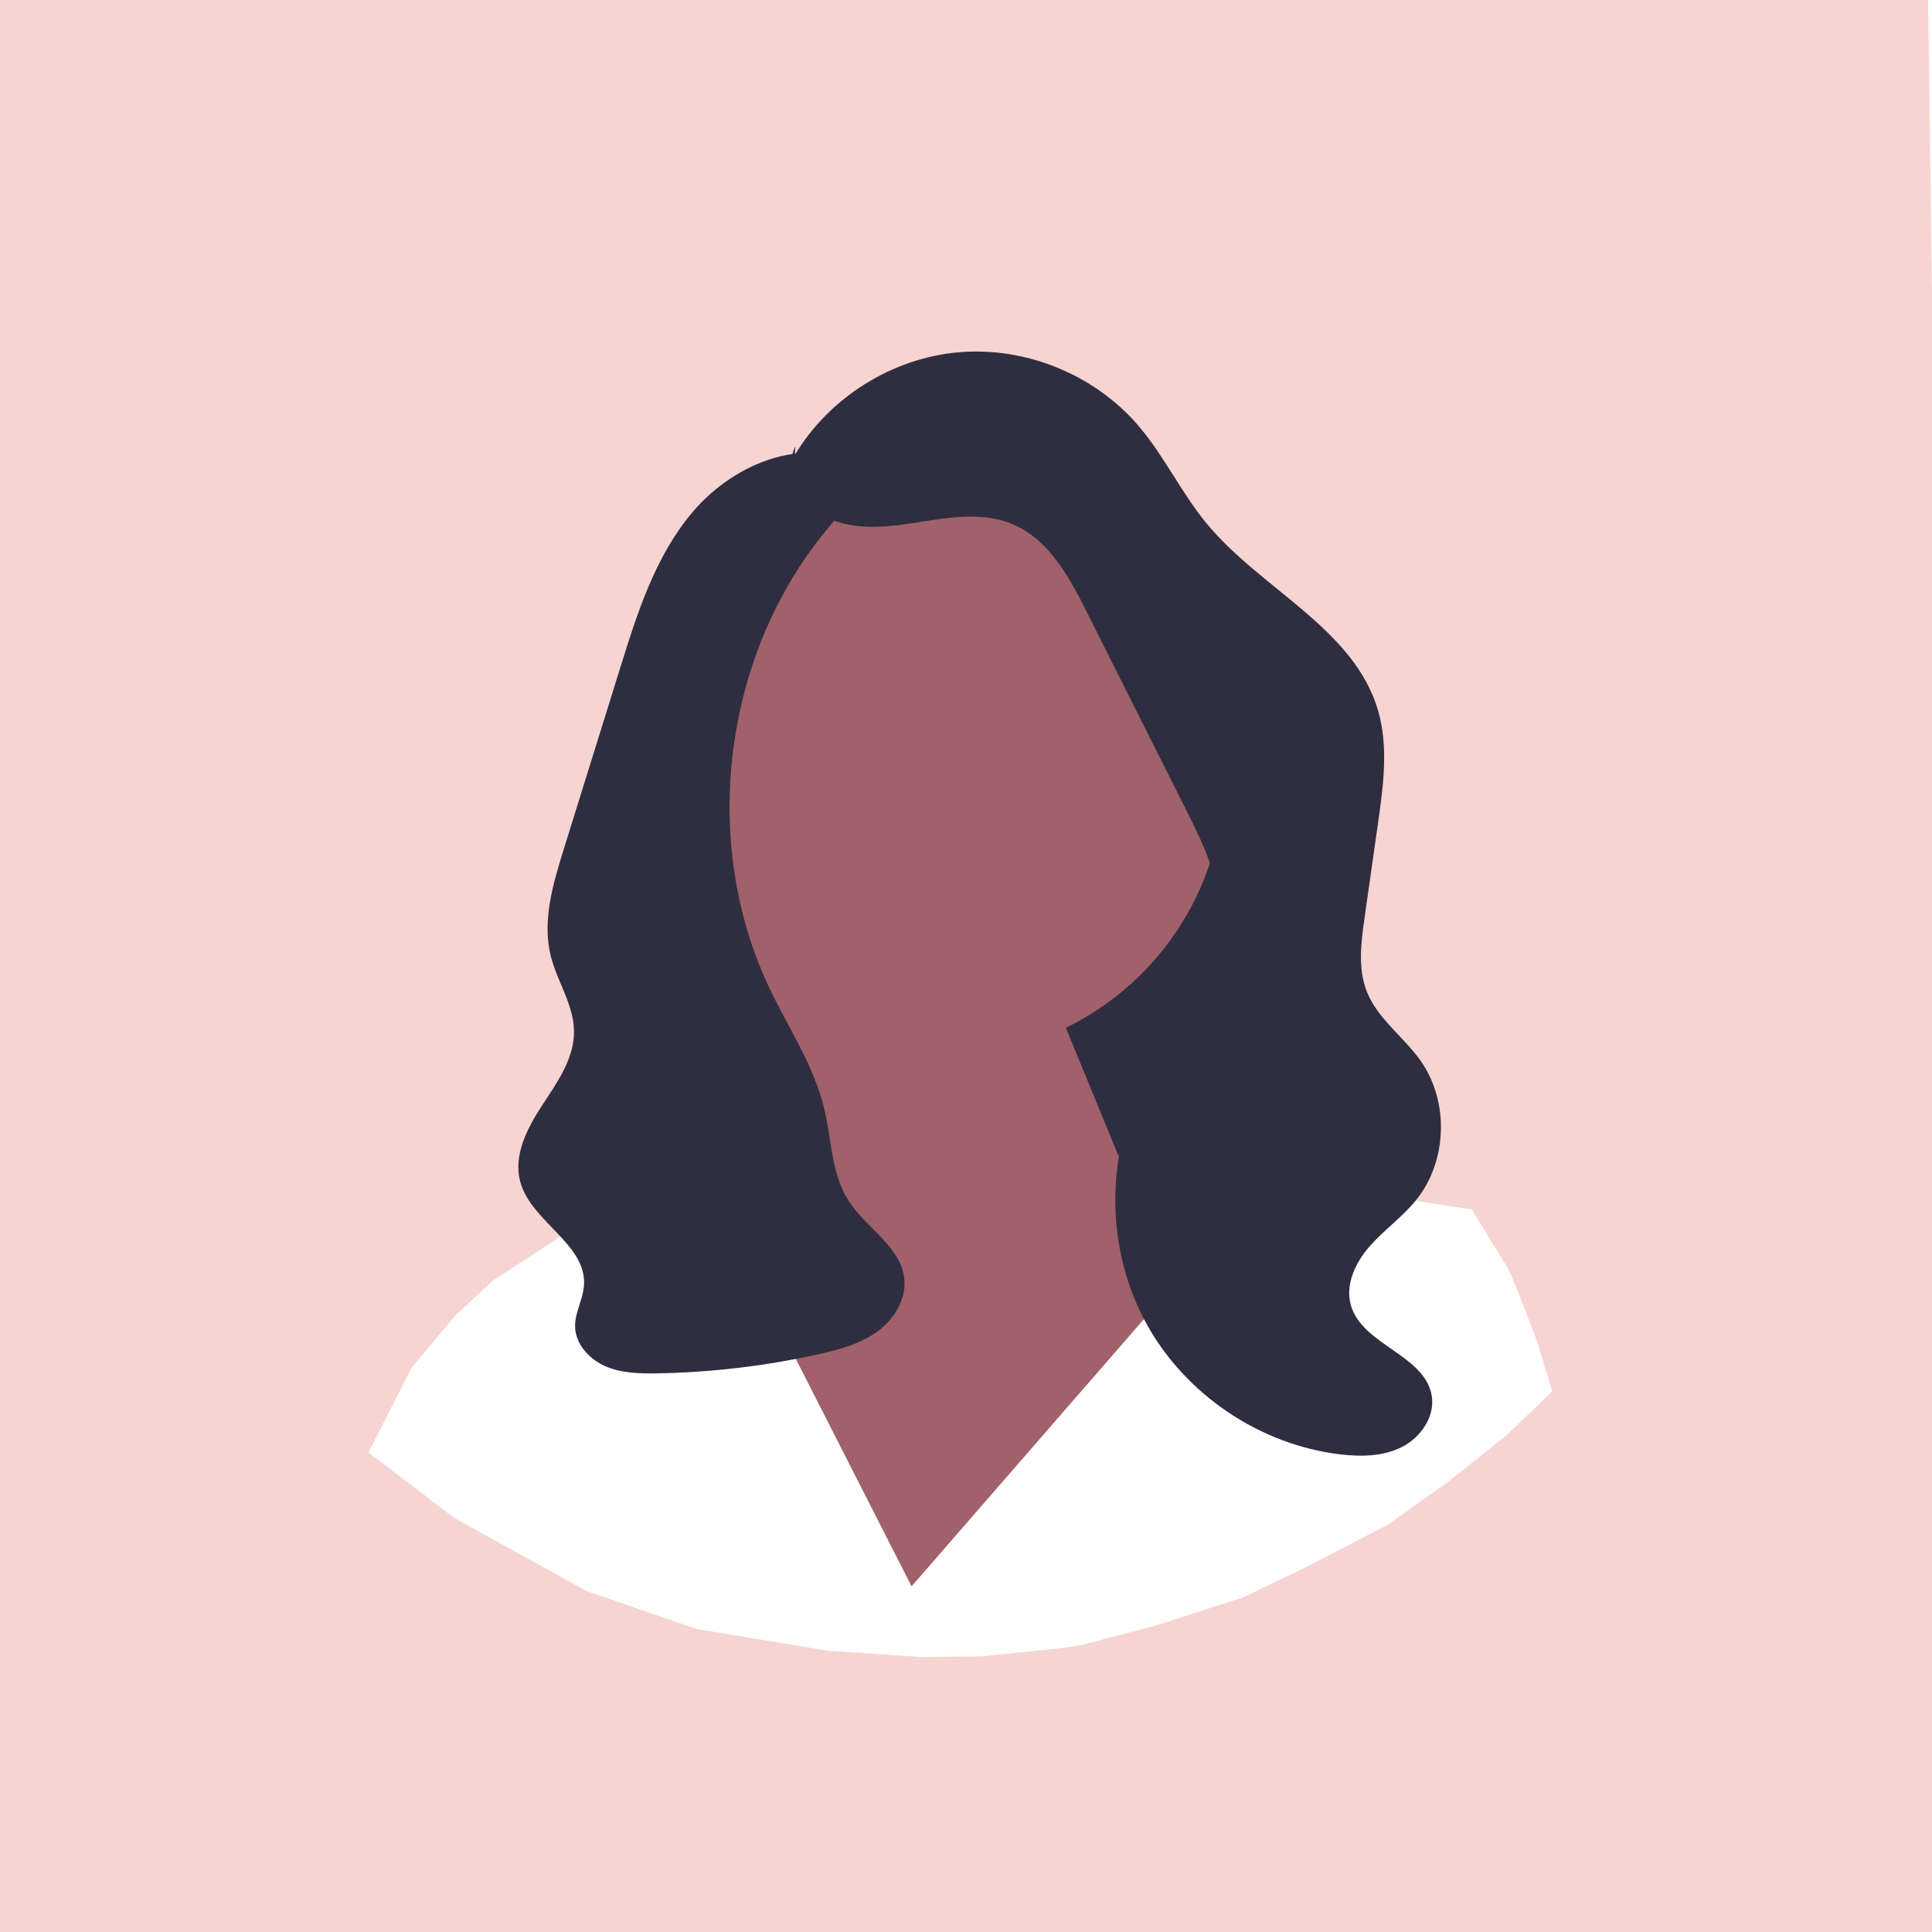
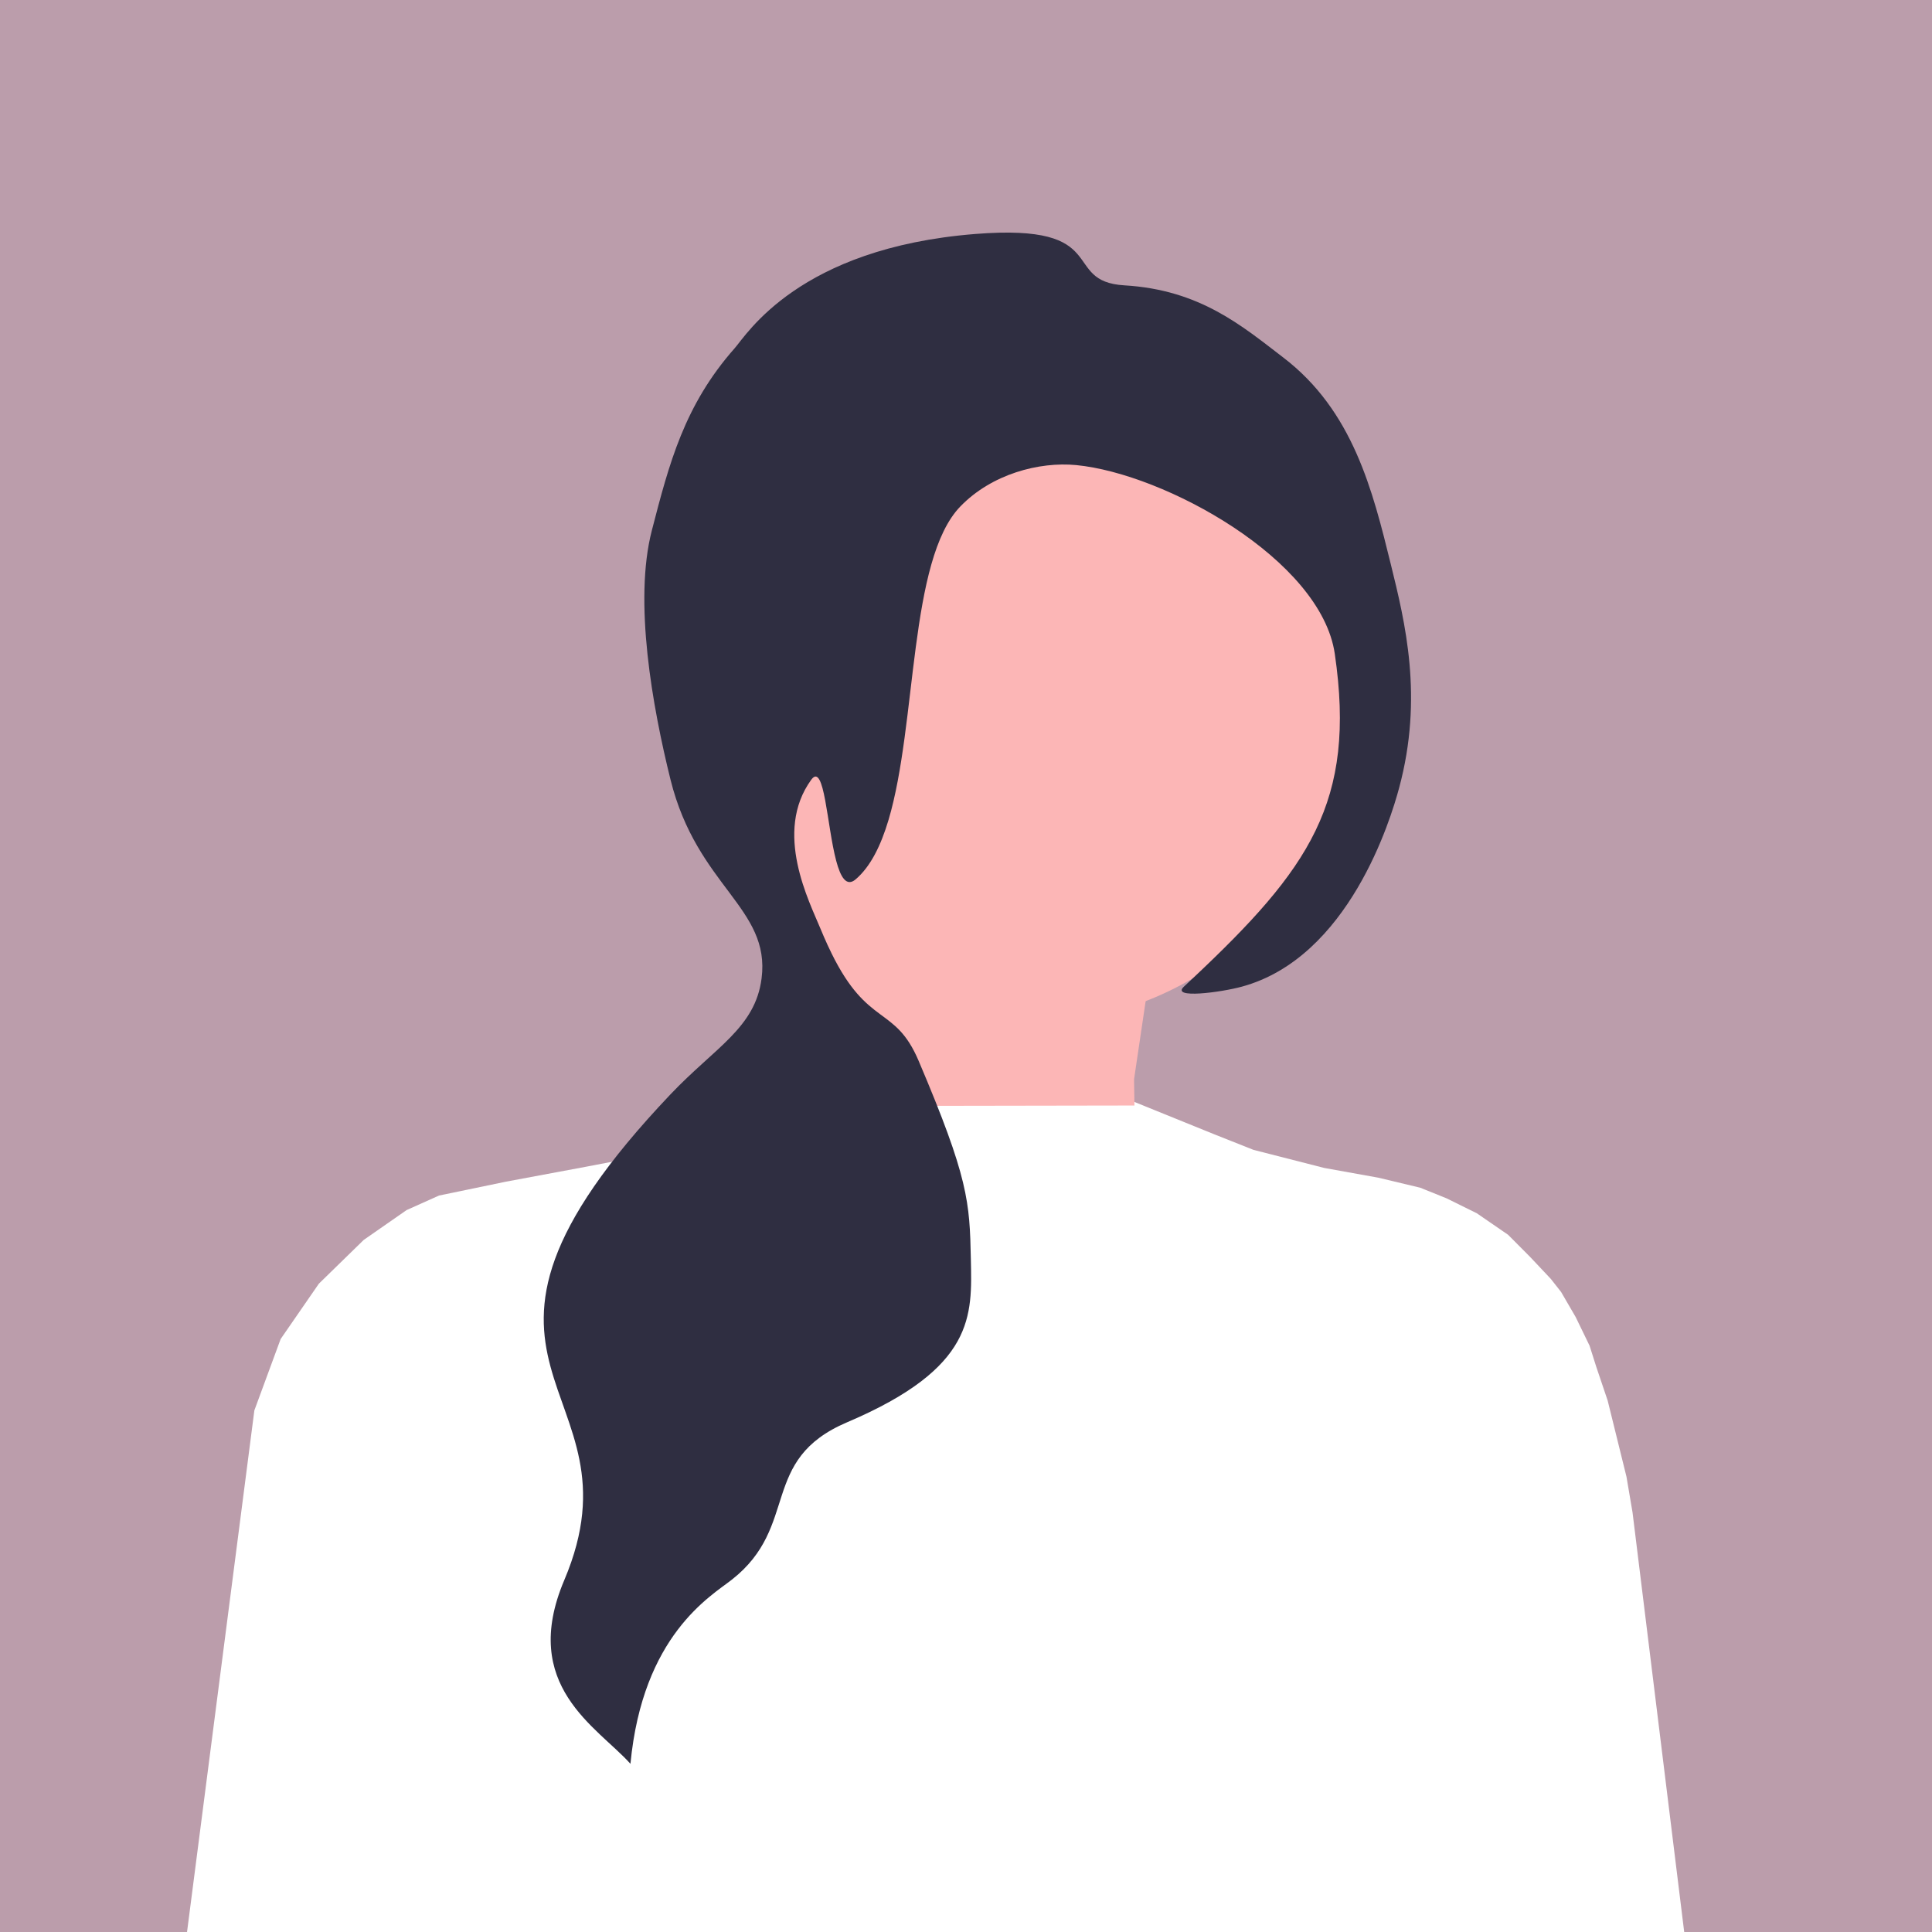
- <svg xmlns="http://www.w3.org/2000/svg" viewBox="0 0 500 500">
-   <path style="fill: rgb(246, 212, 210); stroke: rgba(0, 0, 0, 0);" d="M 95.354 375.901 L 117.497 392.805 L 151.761 411.743 L 180.346 421.599 L 214.283 427.217 L 238.722 428.859 L 254.026 428.652 L 272.489 426.772 L 272.847 501.088 L -6.248 505.176 L -5.727 165.629 L -4.353 -10.447 L 248.143 -0.94 L 297.957 -2.62 L 229.118 303.163 L 155.953 285.258 L 145.311 319.812 L 127.508 331.458 L 117.833 340.461 L 106.486 354.031 L 95.354 375.901 Z" />
-   <path style="fill: rgb(246, 212, 210); stroke: rgba(0, 0, 0, 0);" d="M 255.875 428.968 L 279.217 425.914 L 299.107 420.684 L 321.548 413.471 L 337.165 405.997 L 359.131 394.635 L 375.076 383.264 L 389.754 371.559 L 401.736 360.074 L 397.782 347.185 C 397.782 347.185 391.836 331.252 390.289 328.329 L 380.91 313.035 L 366.781 310.841 L 356.134 301.01 L 330.037 179.266 L 258.978 99.473 L 268.669 -1.056 L 457.439 -0.247 L 498.879 -8.947 L 505.432 490.081 L 498.499 505.537 L 248.807 504.856 L 255.875 428.968 Z" />
-   <polygon points="335.396 300.103 223.267 300.103 223.267 148.349 320.22 201.463 335.396 300.103" fill="#2f2e41" style="" />
-   <circle cx="243.981" cy="200.52" r="72.799" style="fill: rgb(160, 97, 106);" />
-   <polygon points="202.19 284.084 198.9 250.838 264.577 238.558 303.359 332.983 235.913 410.545 187.857 316.121 202.19 284.084" style="fill: rgb(160, 97, 106);" />
-   <path d="M 401.029 360.838 C 400.211 361.689 399.377 362.532 398.542 363.367 C 395.895 366.014 393.197 368.586 390.44 371.081 C 349.129 408.547 296.125 429.051 239.968 429.051 C 188.195 429.051 139.102 411.625 99.385 379.546 C 99.36 379.529 99.343 379.512 99.318 379.487 C 98.112 378.517 96.923 377.531 95.735 376.527 C 95.945 375.92 96.173 375.322 96.401 374.732 C 109.173 341.455 134.398 325.176 149.708 318.052 C 157.296 314.519 162.447 313.229 162.447 313.229 L 180.421 280.855 L 193.076 304.461 L 202.4 321.862 L 240.659 393.246 L 273.666 311.063 L 283.892 285.585 L 286.514 279.059 L 298.983 288.763 L 310.786 297.944 L 334.553 303.188 L 353.834 307.446 L 380.02 313.229 C 390.609 321.854 397.05 338.26 400.65 358.646 C 400.785 359.371 400.911 360.104 401.029 360.838 Z" style="fill: rgba(168, 33, 48, 0);" />
-   <path d="M 205.688 117.79 C 214.555 102.895 230.842 92.675 248.111 91.168 C 265.381 89.662 283.191 96.908 294.503 110.044 C 301.244 117.871 305.664 127.457 312.235 135.427 C 326.376 152.58 350.488 162.61 356.665 183.964 C 359.36 193.282 358.017 203.231 356.653 212.835 C 355.484 221.067 354.315 229.299 353.146 237.53 C 352.236 243.937 351.363 250.691 353.765 256.699 C 356.584 263.747 363.328 268.364 367.689 274.578 C 375.109 285.151 374.566 300.632 366.424 310.66 C 362.893 315.009 358.213 318.289 354.511 322.494 C 350.809 326.698 348.064 332.446 349.614 337.829 C 352.583 348.142 368.755 350.615 370.529 361.198 C 371.436 366.609 367.699 372.013 362.801 374.487 C 357.905 376.962 352.141 377.033 346.694 376.371 C 325.994 373.855 306.827 360.92 296.749 342.665 C 286.67 324.41 285.937 301.299 294.836 282.441 C 302.146 266.953 315.733 253.266 315.584 236.14 C 315.503 226.81 311.224 218.096 307.04 209.756 C 298.474 192.687 289.909 175.618 281.344 158.55 C 276.756 149.407 271.431 139.554 261.987 135.626 C 254.686 132.59 246.404 133.768 238.595 135.01 C 230.788 136.251 222.517 137.46 215.195 134.477 C 207.874 131.494 202.341 122.632 205.83 115.537" fill="#2f2e41" style="" />
-   <path d="M 218.445 118.568 C 204.38 113.938 188.603 121.371 179.081 132.71 C 169.558 144.049 164.94 158.597 160.54 172.736 C 158.019 180.834 155.499 188.933 152.979 197.032 C 150.608 204.65 148.237 212.268 145.865 219.886 C 143.077 228.847 140.266 238.367 142.554 247.468 C 144.209 254.048 148.466 260.022 148.558 266.806 C 148.654 273.893 144.216 280.114 140.326 286.039 C 136.437 291.964 132.787 299.003 134.639 305.844 C 137.458 316.249 151.924 321.969 151.131 332.719 C 150.867 336.307 148.792 339.625 148.83 343.223 C 148.877 347.8 152.461 351.755 156.659 353.579 C 160.858 355.402 165.581 355.501 170.157 355.421 C 184.196 355.174 198.209 353.507 211.913 350.453 C 217.185 349.278 222.547 347.838 226.936 344.688 C 231.326 341.539 234.599 336.321 234.028 330.949 C 233.138 322.579 224.138 317.83 219.597 310.742 C 215.135 303.781 215.239 294.961 213.315 286.919 C 210.672 275.868 204.142 266.219 199.241 255.968 C 180.814 217.426 187.265 168.299 215.017 135.82 C 217.47 132.949 220.151 130.059 221.175 126.424 C 222.199 122.788 220.879 118.155 217.323 116.884" fill="#2f2e41" style="" />
+ <svg xmlns="http://www.w3.org/2000/svg" xmlns:ns1="https://boxy-svg.com" viewBox="0 0 500 500">
+   <defs>
+     <linearGradient id="gradient-2" ns1:pinned="true">
+       <stop offset="1" style="stop-color: rgb(246, 212, 210);" />
+     </linearGradient>
+     <linearGradient id="gradient-3" ns1:pinned="true">
+       <stop offset="0" style="stop-color: rgb(155, 203, 177);" />
+       <stop offset="1" style="stop-color: rgb(226, 162, 162);" />
+     </linearGradient>
+     <linearGradient id="color-0" gradientUnits="userSpaceOnUse" gradientTransform="matrix(1.156229, 0, 0, 1, 0, 0)" ns1:pinned="true">
+       <stop style="stop-color: rgb(174, 19, 38);" />
+     </linearGradient>
+     <linearGradient id="color-1" gradientUnits="userSpaceOnUse" ns1:pinned="true">
+       <stop style="stop-color: rgb(52, 225, 235);" />
+     </linearGradient>
+     <linearGradient id="color-2" gradientUnits="userSpaceOnUse" ns1:pinned="true">
+       <stop style="stop-color: rgb(232, 235, 52);" />
+     </linearGradient>
+     <linearGradient id="color-3" gradientUnits="userSpaceOnUse" ns1:pinned="true">
+       <stop style="stop-color: rgb(193, 107, 207);" />
+     </linearGradient>
+     <linearGradient id="color-6" gradientUnits="userSpaceOnUse" ns1:pinned="true">
+       <stop style="stop-color: rgb(187, 157, 171);" />
+     </linearGradient>
+     <linearGradient id="color-7" gradientUnits="userSpaceOnUse" ns1:pinned="true">
+       <stop style="stop-color: rgb(142, 124, 137);" />
+     </linearGradient>
+     <linearGradient id="color-4" gradientUnits="userSpaceOnUse" ns1:pinned="true">
+       <stop style="stop-color: rgb(235, 143, 52);" />
+     </linearGradient>
+     <linearGradient id="color-5" gradientUnits="userSpaceOnUse" gradientTransform="matrix(2.824007, 0, 0, 1, -762.8772, 0)" ns1:pinned="true">
+       <stop style="stop-color: rgb(51, 235, 124);" />
+     </linearGradient>
+   </defs>
+   <path style="stroke: rgba(0, 0, 0, 0); fill: url('#color-6');" d="M 436.072 501.631 L 422.498 391.41 L 420.932 382.181 L 416.06 362.459 L 413.143 353.825 L 411.379 348.264 L 407.777 340.843 L 404.015 334.367 L 401.353 330.981 L 395.998 325.296 L 390.292 319.561 L 382.21 314.002 L 374.387 310.134 L 367.549 307.377 L 356.73 304.789 L 342.692 302.259 L 324.398 297.582 L 314.352 293.597 L 292.556 284.765 L 291.12 282.11 L 224.413 77.181 L 225.14 -48.731 L 506.289 -55.122 L 508.957 508.758 L 436.072 501.631 Z" />
+   <path style="stroke: rgba(0, 0, 0, 0); fill: url('#color-6');" d="M 47.529 506.781 L 65.828 365.014 L 72.629 346.543 L 82.524 332.214 L 94.131 320.889 L 105.224 313.17 L 113.616 309.405 L 130.93 305.817 L 151.536 301.973 L 161.328 300.101 L 221.884 262.094 L 266.111 -48.481 L -7.367 -46.745 L -4.272 513.932 L 47.529 506.781 Z" />
+   <polygon points="293.492 279.321 299.258 240.438 218.027 207.344 211.348 286.244 293.597 286.106" style="fill: rgb(252, 182, 182);" />
+   <path d="M 368.863 426.807 C 361.889 430.207 354.782 433.277 347.569 436 C 333.142 441.459 318.25 445.578 302.973 448.328 C 288.042 451.024 272.712 452.392 257.382 452.392 C 236.672 452.392 216.081 449.908 196.168 444.993 C 188.37 443.08 180.506 440.743 172.775 438.018 C 171.964 437.727 171.141 437.435 170.33 437.141 C 160.739 433.662 151.307 429.583 142.234 424.974 C 141.012 424.363 139.79 423.738 138.568 423.074 C 137.213 422.383 135.871 421.653 134.516 420.895 C 132.789 419.952 131.075 418.969 129.361 417.973 C 123.623 414.652 117.977 411.065 112.584 407.332 L 112.225 407.094 C 111.906 406.868 111.587 406.655 111.282 406.429 C 111.481 405.38 111.667 404.422 111.84 403.573 C 112.504 400.239 112.942 398.406 112.942 398.406 L 149.314 323.269 L 159.45 302.334 L 164.392 300.301 L 201.721 284.958 L 292.957 284.958 L 321.744 296.86 C 321.744 296.86 321.89 297.405 322.182 298.455 C 325.052 308.75 341.79 367.201 367.761 424.389 C 368.119 425.186 368.491 425.996 368.863 426.807 Z" class="color-change" style="fill: rgba(168, 33, 48, 0);" />
+   <circle cx="266.696" cy="181.781" r="82.836" style="fill: rgb(252, 182, 182);" />
+   <path d="M 164.537 299.588 L 164.395 300.3 L 139.14 420.377 L 138.921 421.423 L 138.569 423.077 C 137.21 422.383 135.87 421.651 134.52 420.9 C 132.79 419.949 131.08 418.97 129.359 417.972 C 123.628 414.655 117.982 411.062 112.583 407.336 L 112.222 407.089 C 111.908 406.871 111.585 406.652 111.281 406.433 C 107.155 403.553 103.135 400.55 99.209 397.451 C 99.181 397.432 99.162 397.413 99.133 397.385 C 92.128 391.739 85.38 385.665 78.926 379.211 C 74.762 375.048 70.761 370.761 66.93 366.36 L 67.51 363.927 L 67.567 363.68 L 68.29 360.581 C 74.715 333.444 96.453 312.619 123.837 307.372 L 160.222 300.405 L 164.537 299.588 Z" class="color-change" style="fill: rgba(168, 33, 48, 0);" />
+   <path d="M 422.518 391.696 C 411.798 400.823 400.307 409.086 388.178 416.339 C 386.996 417.057 385.787 417.76 384.578 418.464 C 379.424 421.44 374.177 424.217 368.863 426.807 C 361.889 430.207 354.782 433.277 347.569 436 L 347.011 433.369 L 318.489 297.75 L 322.182 298.455 L 359.193 305.548 C 386.571 310.796 408.318 331.625 414.734 358.764 L 421.814 388.747 L 422.518 391.696 Z" class="color-change" style="fill: rgba(168, 33, 48, 0);" />
+   <path d="M 362.088 203.924 C 359.936 211.948 349.11 247.802 321.385 255.347 C 315.939 256.835 302.947 258.549 306.388 255.347 C 307.171 254.617 307.928 253.899 308.686 253.195 C 338.774 224.9 351.049 207.604 345.443 169.212 C 341.883 144.769 301.34 122.571 278.53 120.365 C 268.912 119.437 256.638 122.69 248.535 131.073 C 235.157 144.888 237.362 187.293 229.95 212.201 C 227.957 218.869 225.287 224.289 221.448 227.57 C 219.057 229.615 217.529 227.012 216.4 222.748 C 213.996 213.687 213.371 197.096 209.957 201.785 C 200.087 215.375 209.492 233.388 212.335 240.336 C 212.92 241.758 213.517 243.125 214.115 244.428 L 214.115 244.441 C 214.46 245.184 214.819 245.929 215.165 246.633 L 215.165 246.646 C 224.649 265.987 231.594 260.086 237.732 274.522 C 250.647 304.897 250.955 311.048 251.256 325.848 C 251.553 340.447 252.442 353.948 219.243 368.078 C 196.313 377.838 207.103 394.913 189.405 408.813 C 183.936 413.109 166.331 423.134 163.159 456.475 C 154.634 446.942 134.405 436.344 146.034 408.933 C 167.756 357.729 105.636 354.708 173.532 283.204 C 185.093 271.028 195.464 266.015 197.098 253.208 C 199.436 234.929 180.4 229.43 173.532 201.785 C 168.843 182.882 163.94 155.636 168.696 137.277 C 173.186 119.928 177.092 104.877 190.124 90.131 C 193.259 86.597 206.679 64.207 252.345 60.557 C 288.272 57.685 274.192 72.853 291.025 73.851 C 310.568 75.01 321.412 84.34 332.092 92.509 C 350.146 106.298 355.233 126.915 359.949 146.071 C 363.643 161.056 368.425 180.438 362.088 203.924 Z" fill="#2f2e41" />
</svg>
